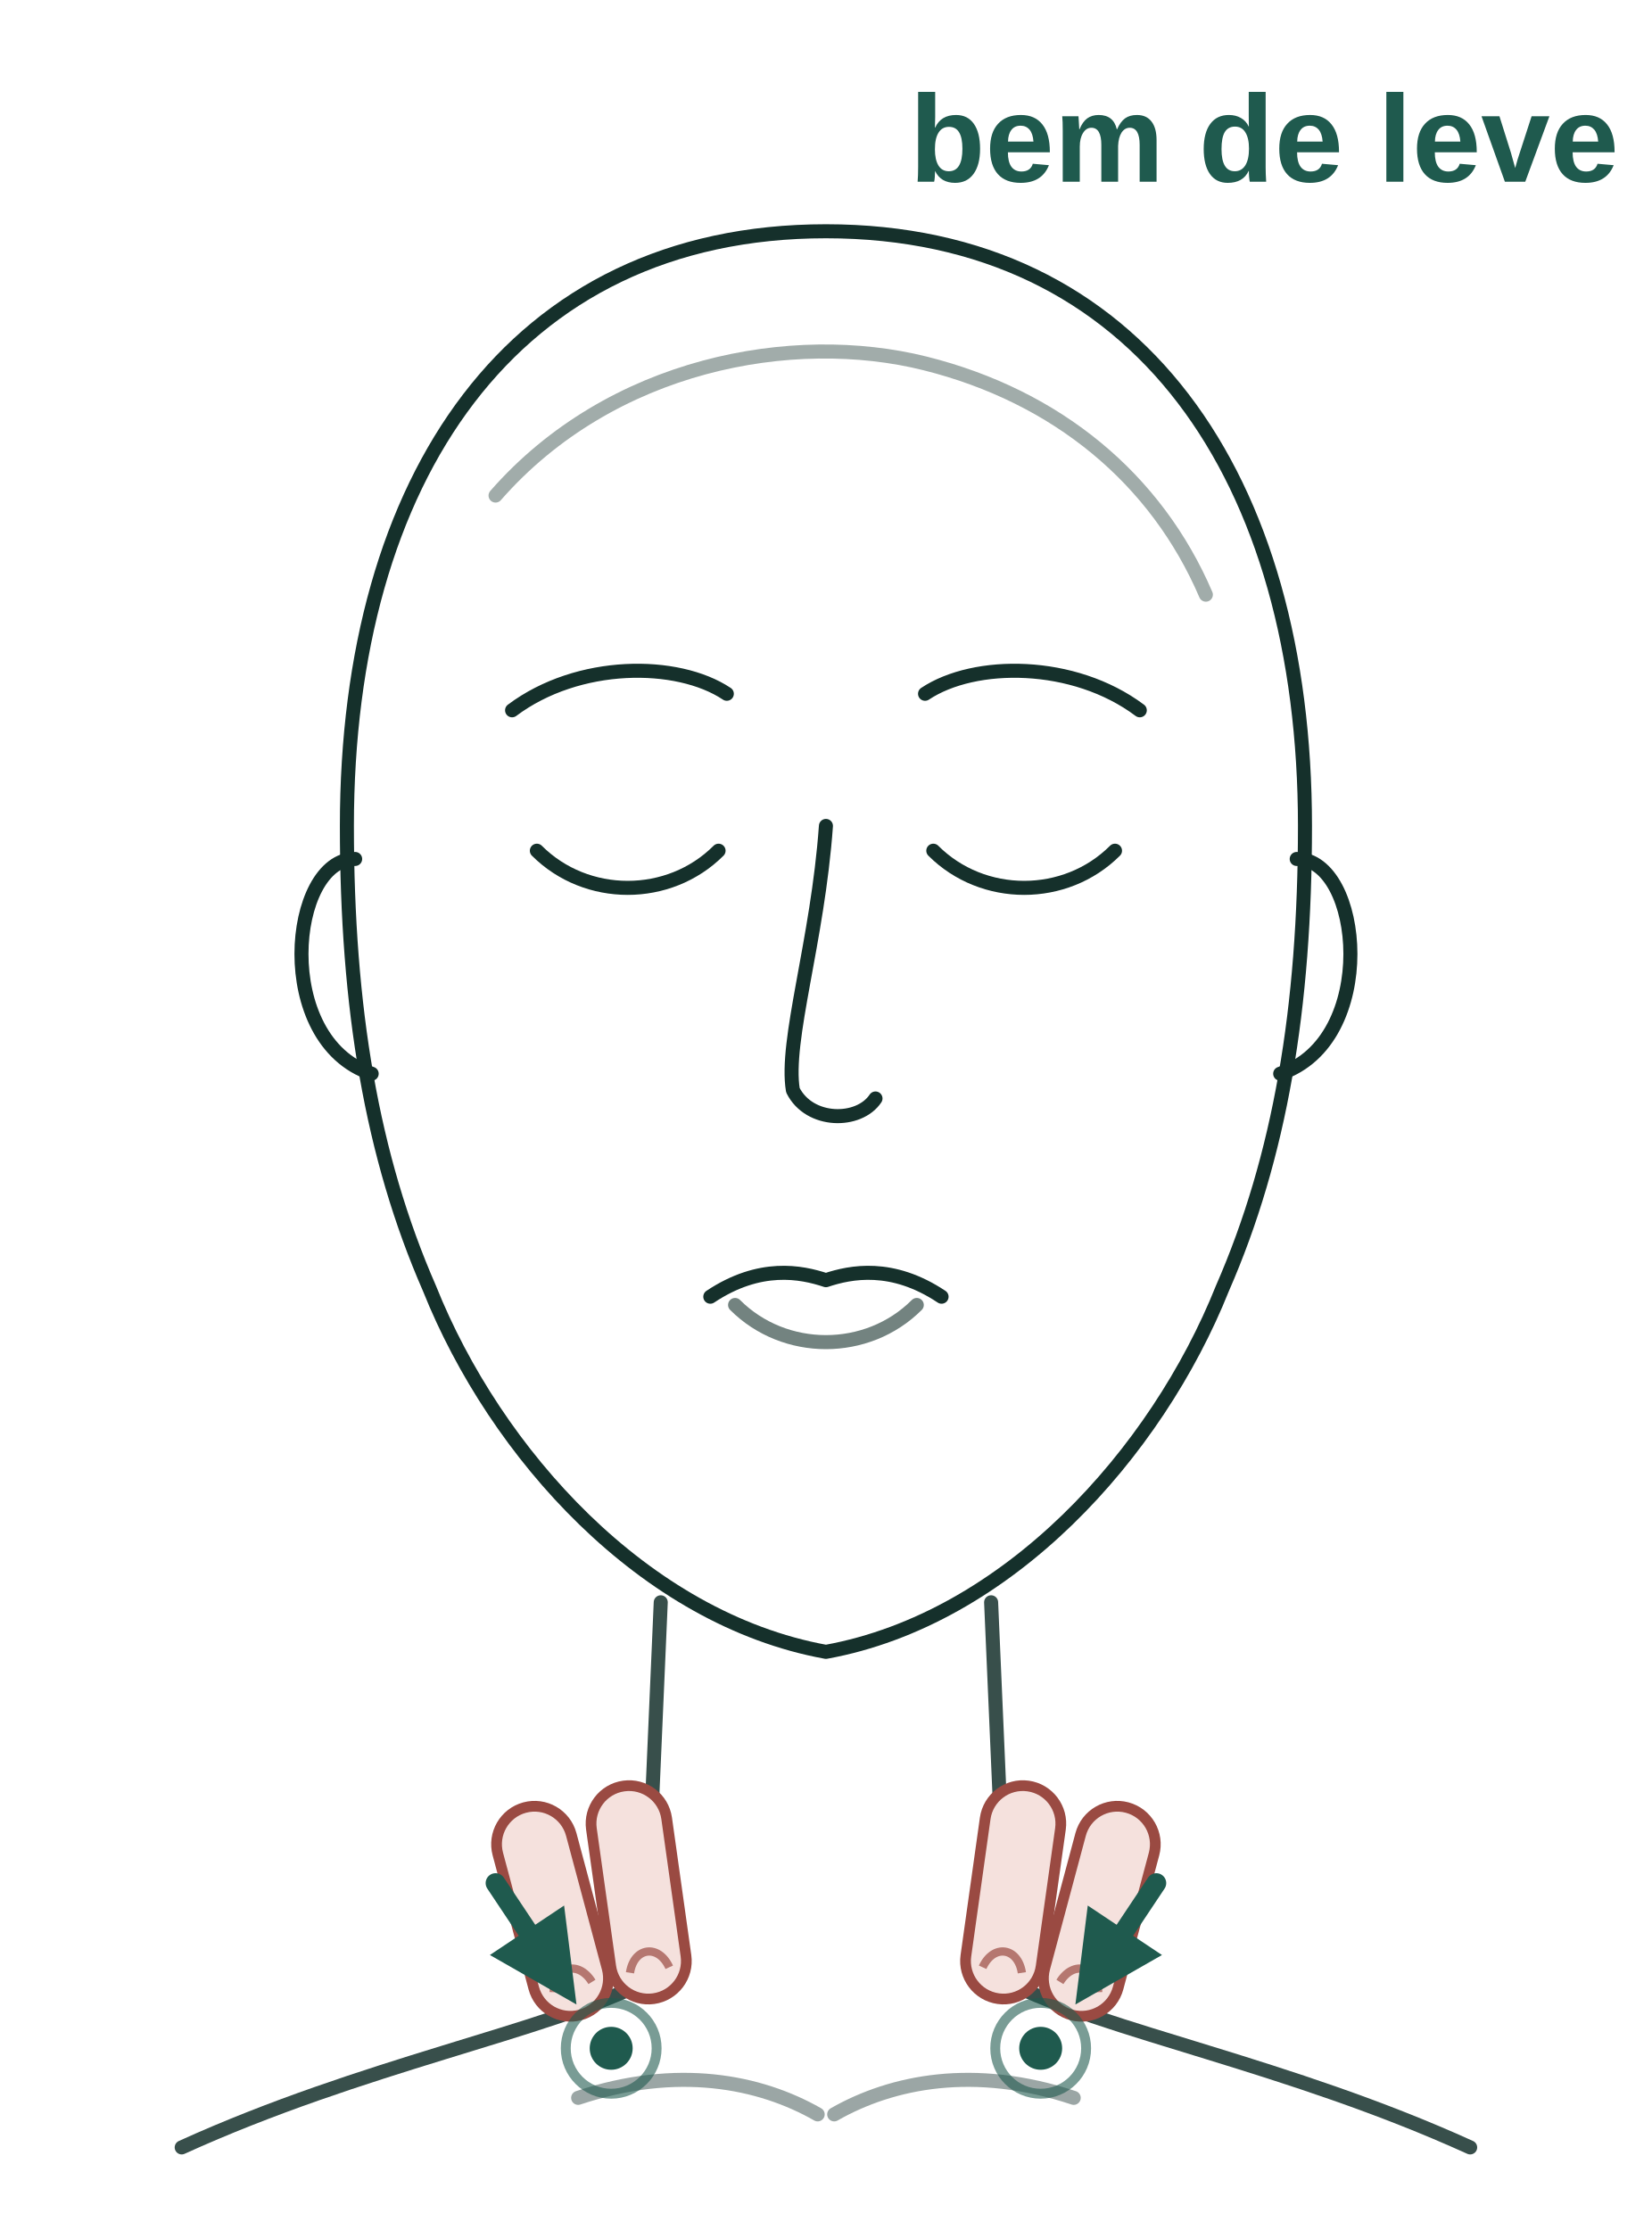
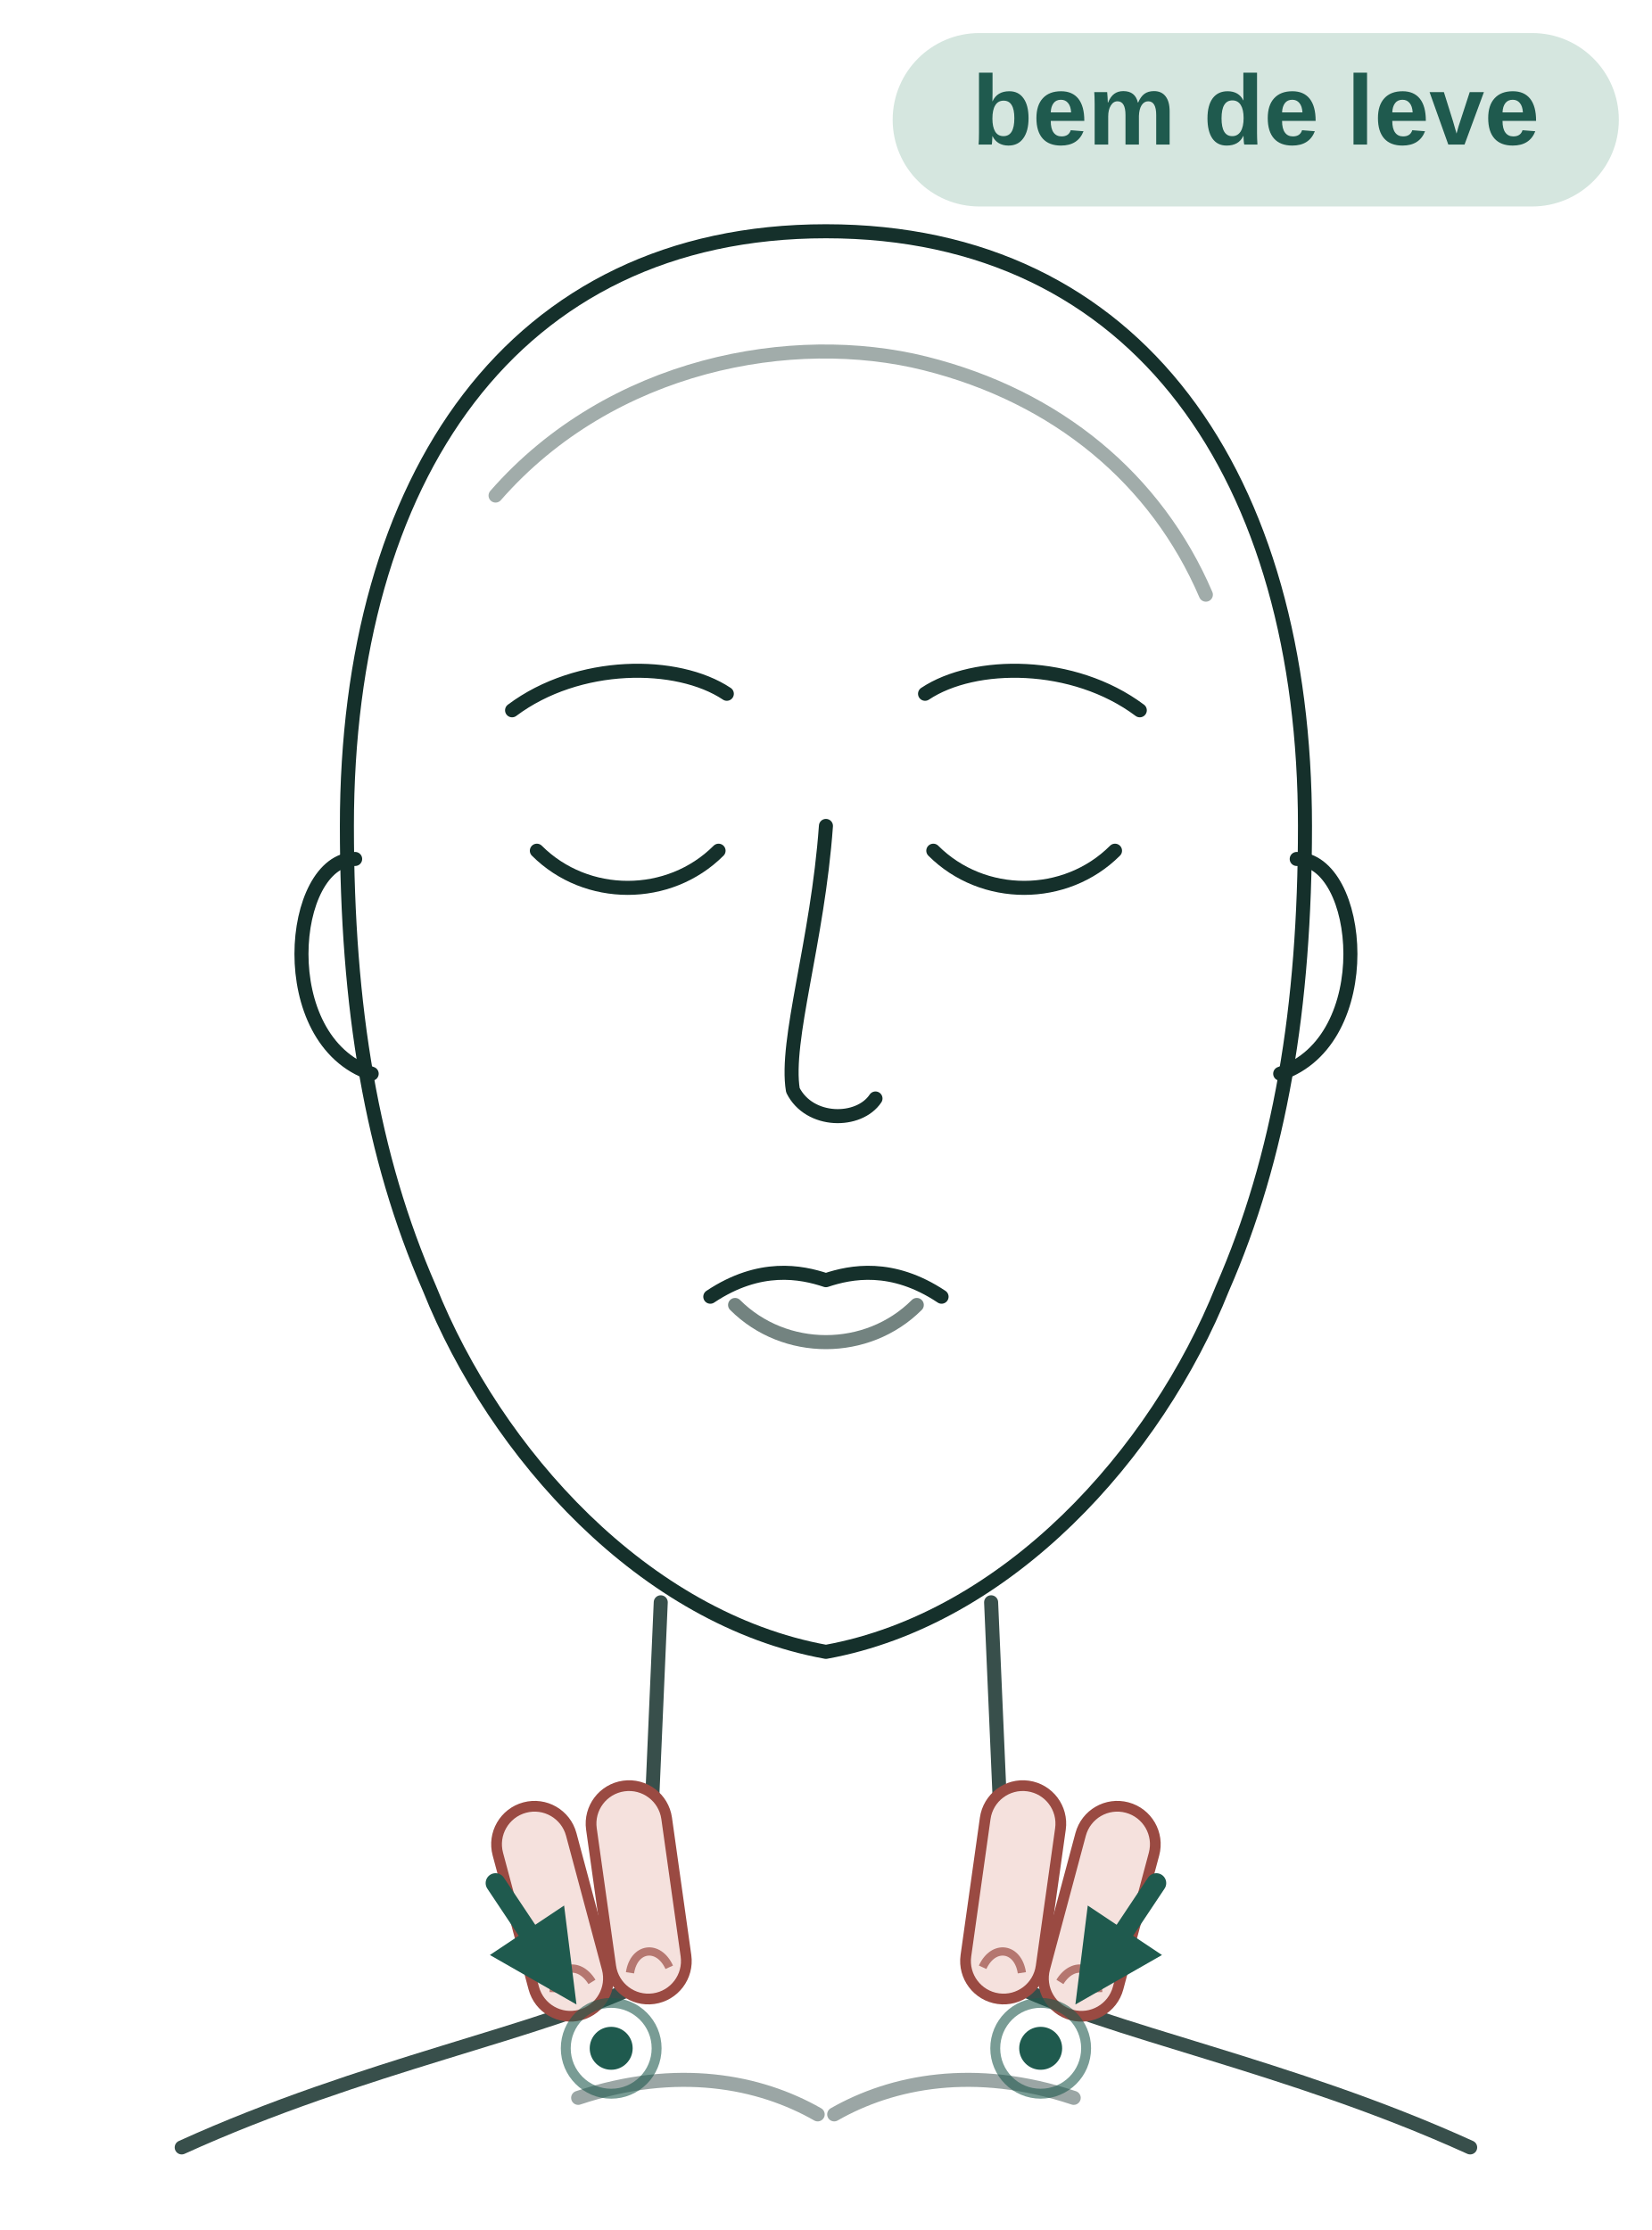
<svg xmlns="http://www.w3.org/2000/svg" viewBox="0 0 200 270" role="img" aria-label="Desenho: Abrir a clavícula">
  <defs>
    <marker id="fz-seta" viewBox="0 0 10 10" refX="7" refY="5" markerWidth="4.5" markerHeight="4.5" orient="auto">
      <path d="M0 0 L10 5 L0 10 Z" fill="var(--jade, #1f5a4e)" />
    </marker>
    <marker id="fz-seta-i" viewBox="0 0 10 10" refX="3" refY="5" markerWidth="4.5" markerHeight="4.5" orient="auto">
      <path d="M10 0 L0 5 L10 10 Z" fill="var(--jade, #1f5a4e)" />
    </marker>
  </defs>
  <g fill="none" stroke="var(--ink, #15302b)" stroke-width="1.7" stroke-linecap="round" opacity="0.85">
    <path d="M80 194 L78 240 C66 246 44 250 22 260" />
    <path d="M120 194 L122 240 C134 246 156 250 178 260" />
    <path d="M70 254 C82 250 92 252 99 256" opacity="0.5" />
    <path d="M130 254 C118 250 108 252 101 256" opacity="0.5" />
  </g>
  <g>
    <g fill="none" stroke="var(--ink, #15302b)" stroke-width="1.7" stroke-linecap="round" stroke-linejoin="round">
      <path d="M100 28 C62 28 42 58 42 100 C42 122 45 140 52 156 C60 176 78 196 100 200 C122 196 140 176 148 156 C155 140 158 122 158 100 C158 58 138 28 100 28 Z" />
      <path d="M43 104 C35 104 33 126 45 130" />
      <path d="M157 104 C165 104 167 126 155 130" />
      <path d="M60 60 C74 44 96 40 112 44 C128 48 140 58 146 72" opacity="0.4" />
      <path d="M100 100 C99 114 95 126 96 132 C98 136 104 136 106 133" />
      <path d="M62 86 C70 80 82 80 88 84" />
      <path d="M112 84 C118 80 130 80 138 86" />
      <path d="M65 103 C71 109 81 109 87 103" />
      <path d="M113 103 C119 109 129 109 135 103" />
      <path d="M86 157 C92 153 97 154 100 155 C103 154 108 153 114 157" />
      <path d="M89 158 C95 164 105 164 111 158" opacity="0.6" />
    </g>
    <g transform="translate(70 243) rotate(165)">
      <rect x="-4.6" y="-1" width="9.2" height="26" rx="4.6" fill="var(--quartz-soft, #f5e1dd)" stroke="var(--rose-ink, #9a4a42)" stroke-width="1.3" />
      <path d="M-2.4 2.5 C-1.5 5.5 1.5 5.5 2.4 2.5" stroke="var(--rose-ink, #9a4a42)" stroke-width="1" fill="none" opacity="0.7" />
    </g>
    <g transform="translate(79 241) rotate(172)">
      <rect x="-4.6" y="-1" width="9.2" height="26" rx="4.6" fill="var(--quartz-soft, #f5e1dd)" stroke="var(--rose-ink, #9a4a42)" stroke-width="1.3" />
      <path d="M-2.4 2.5 C-1.5 5.5 1.5 5.5 2.4 2.5" stroke="var(--rose-ink, #9a4a42)" stroke-width="1" fill="none" opacity="0.7" />
    </g>
    <g transform="translate(130 243) rotate(-165)">
      <rect x="-4.6" y="-1" width="9.2" height="26" rx="4.6" fill="var(--quartz-soft, #f5e1dd)" stroke="var(--rose-ink, #9a4a42)" stroke-width="1.3" />
      <path d="M-2.4 2.5 C-1.5 5.5 1.5 5.5 2.4 2.5" stroke="var(--rose-ink, #9a4a42)" stroke-width="1" fill="none" opacity="0.7" />
    </g>
    <g transform="translate(121 241) rotate(-172)">
      <rect x="-4.6" y="-1" width="9.2" height="26" rx="4.6" fill="var(--quartz-soft, #f5e1dd)" stroke="var(--rose-ink, #9a4a42)" stroke-width="1.3" />
      <path d="M-2.4 2.5 C-1.5 5.5 1.5 5.5 2.4 2.5" stroke="var(--rose-ink, #9a4a42)" stroke-width="1" fill="none" opacity="0.7" />
    </g>
    <circle cx="74" cy="248" r="2.6" fill="var(--jade, #1f5a4e)" />
    <circle cx="74" cy="248" r="5.5" fill="none" stroke="var(--jade, #1f5a4e)" stroke-width="1.2" opacity="0.6" />
    <circle cx="126" cy="248" r="2.6" fill="var(--jade, #1f5a4e)" />
    <circle cx="126" cy="248" r="5.5" fill="none" stroke="var(--jade, #1f5a4e)" stroke-width="1.2" opacity="0.6" />
    <path d="M60 228 L68 240" fill="none" stroke="var(--jade, #1f5a4e)" stroke-width="2.4" stroke-linecap="round" marker-end="url(#fz-seta)" />
    <path d="M140 228 L132 240" fill="none" stroke="var(--jade, #1f5a4e)" stroke-width="2.4" stroke-linecap="round" marker-end="url(#fz-seta)" />
  </g>
-   <text x="196" y="22" text-anchor="end" font-family="Manrope, Arial, sans-serif" font-size="15" font-weight="700" fill="var(--jade, #1f5a4e)">bem de leve</text>
+   <g>
+     <rect x="108.08" y="4" width="87.92" height="21" rx="10.5" fill="var(--jade-soft, #d5e6df)" />
+     <text x="152.04" y="17.5" text-anchor="middle" font-family="Manrope, Arial, sans-serif" font-size="12" font-weight="700" fill="var(--jade, #1f5a4e)">bem de leve</text>
+   </g>
</svg>
